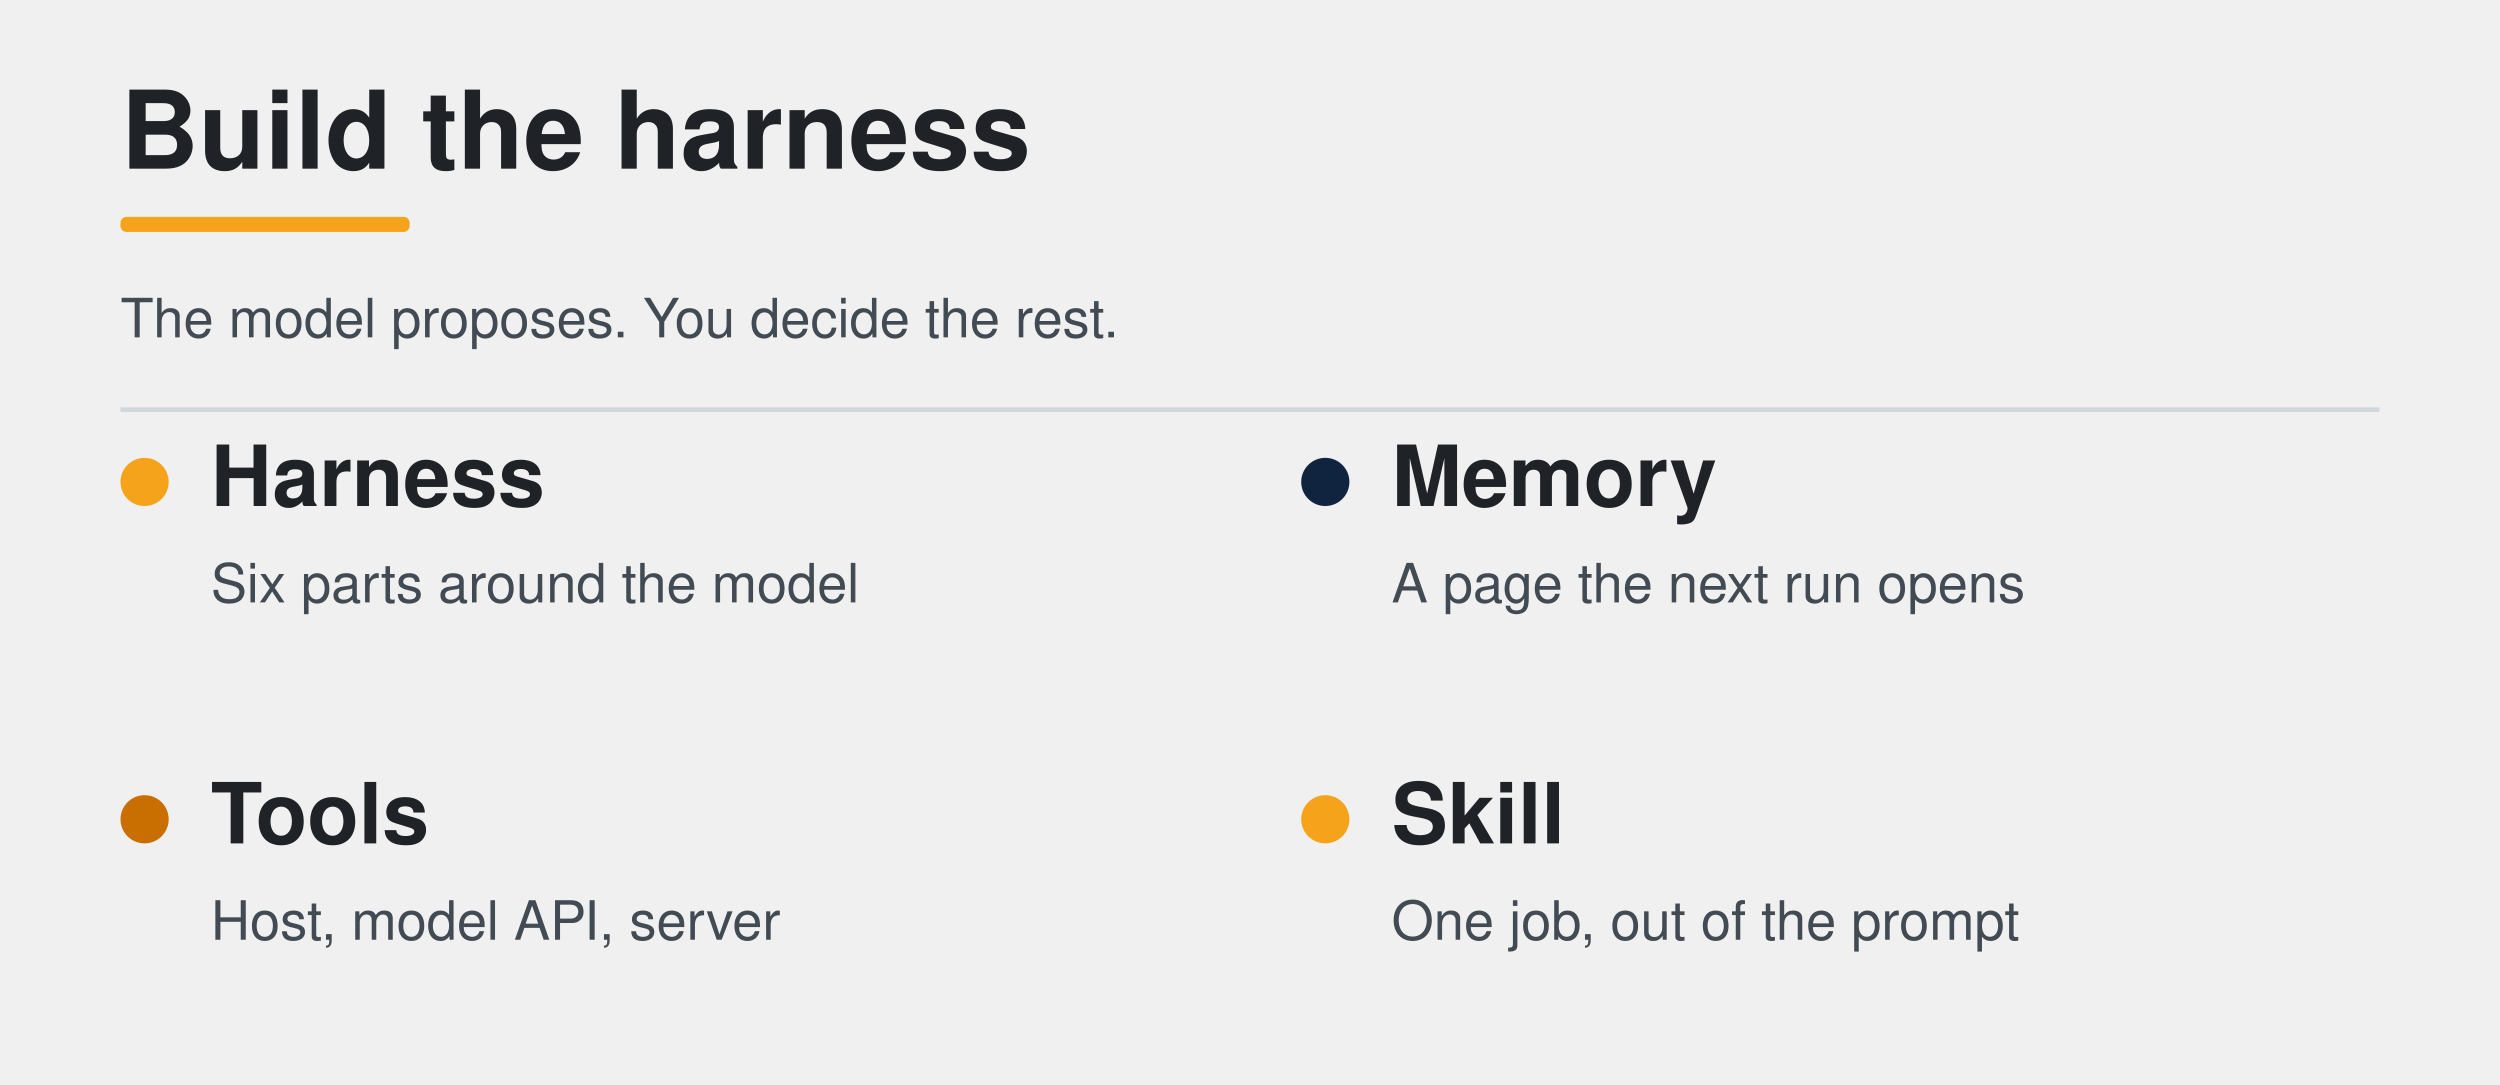
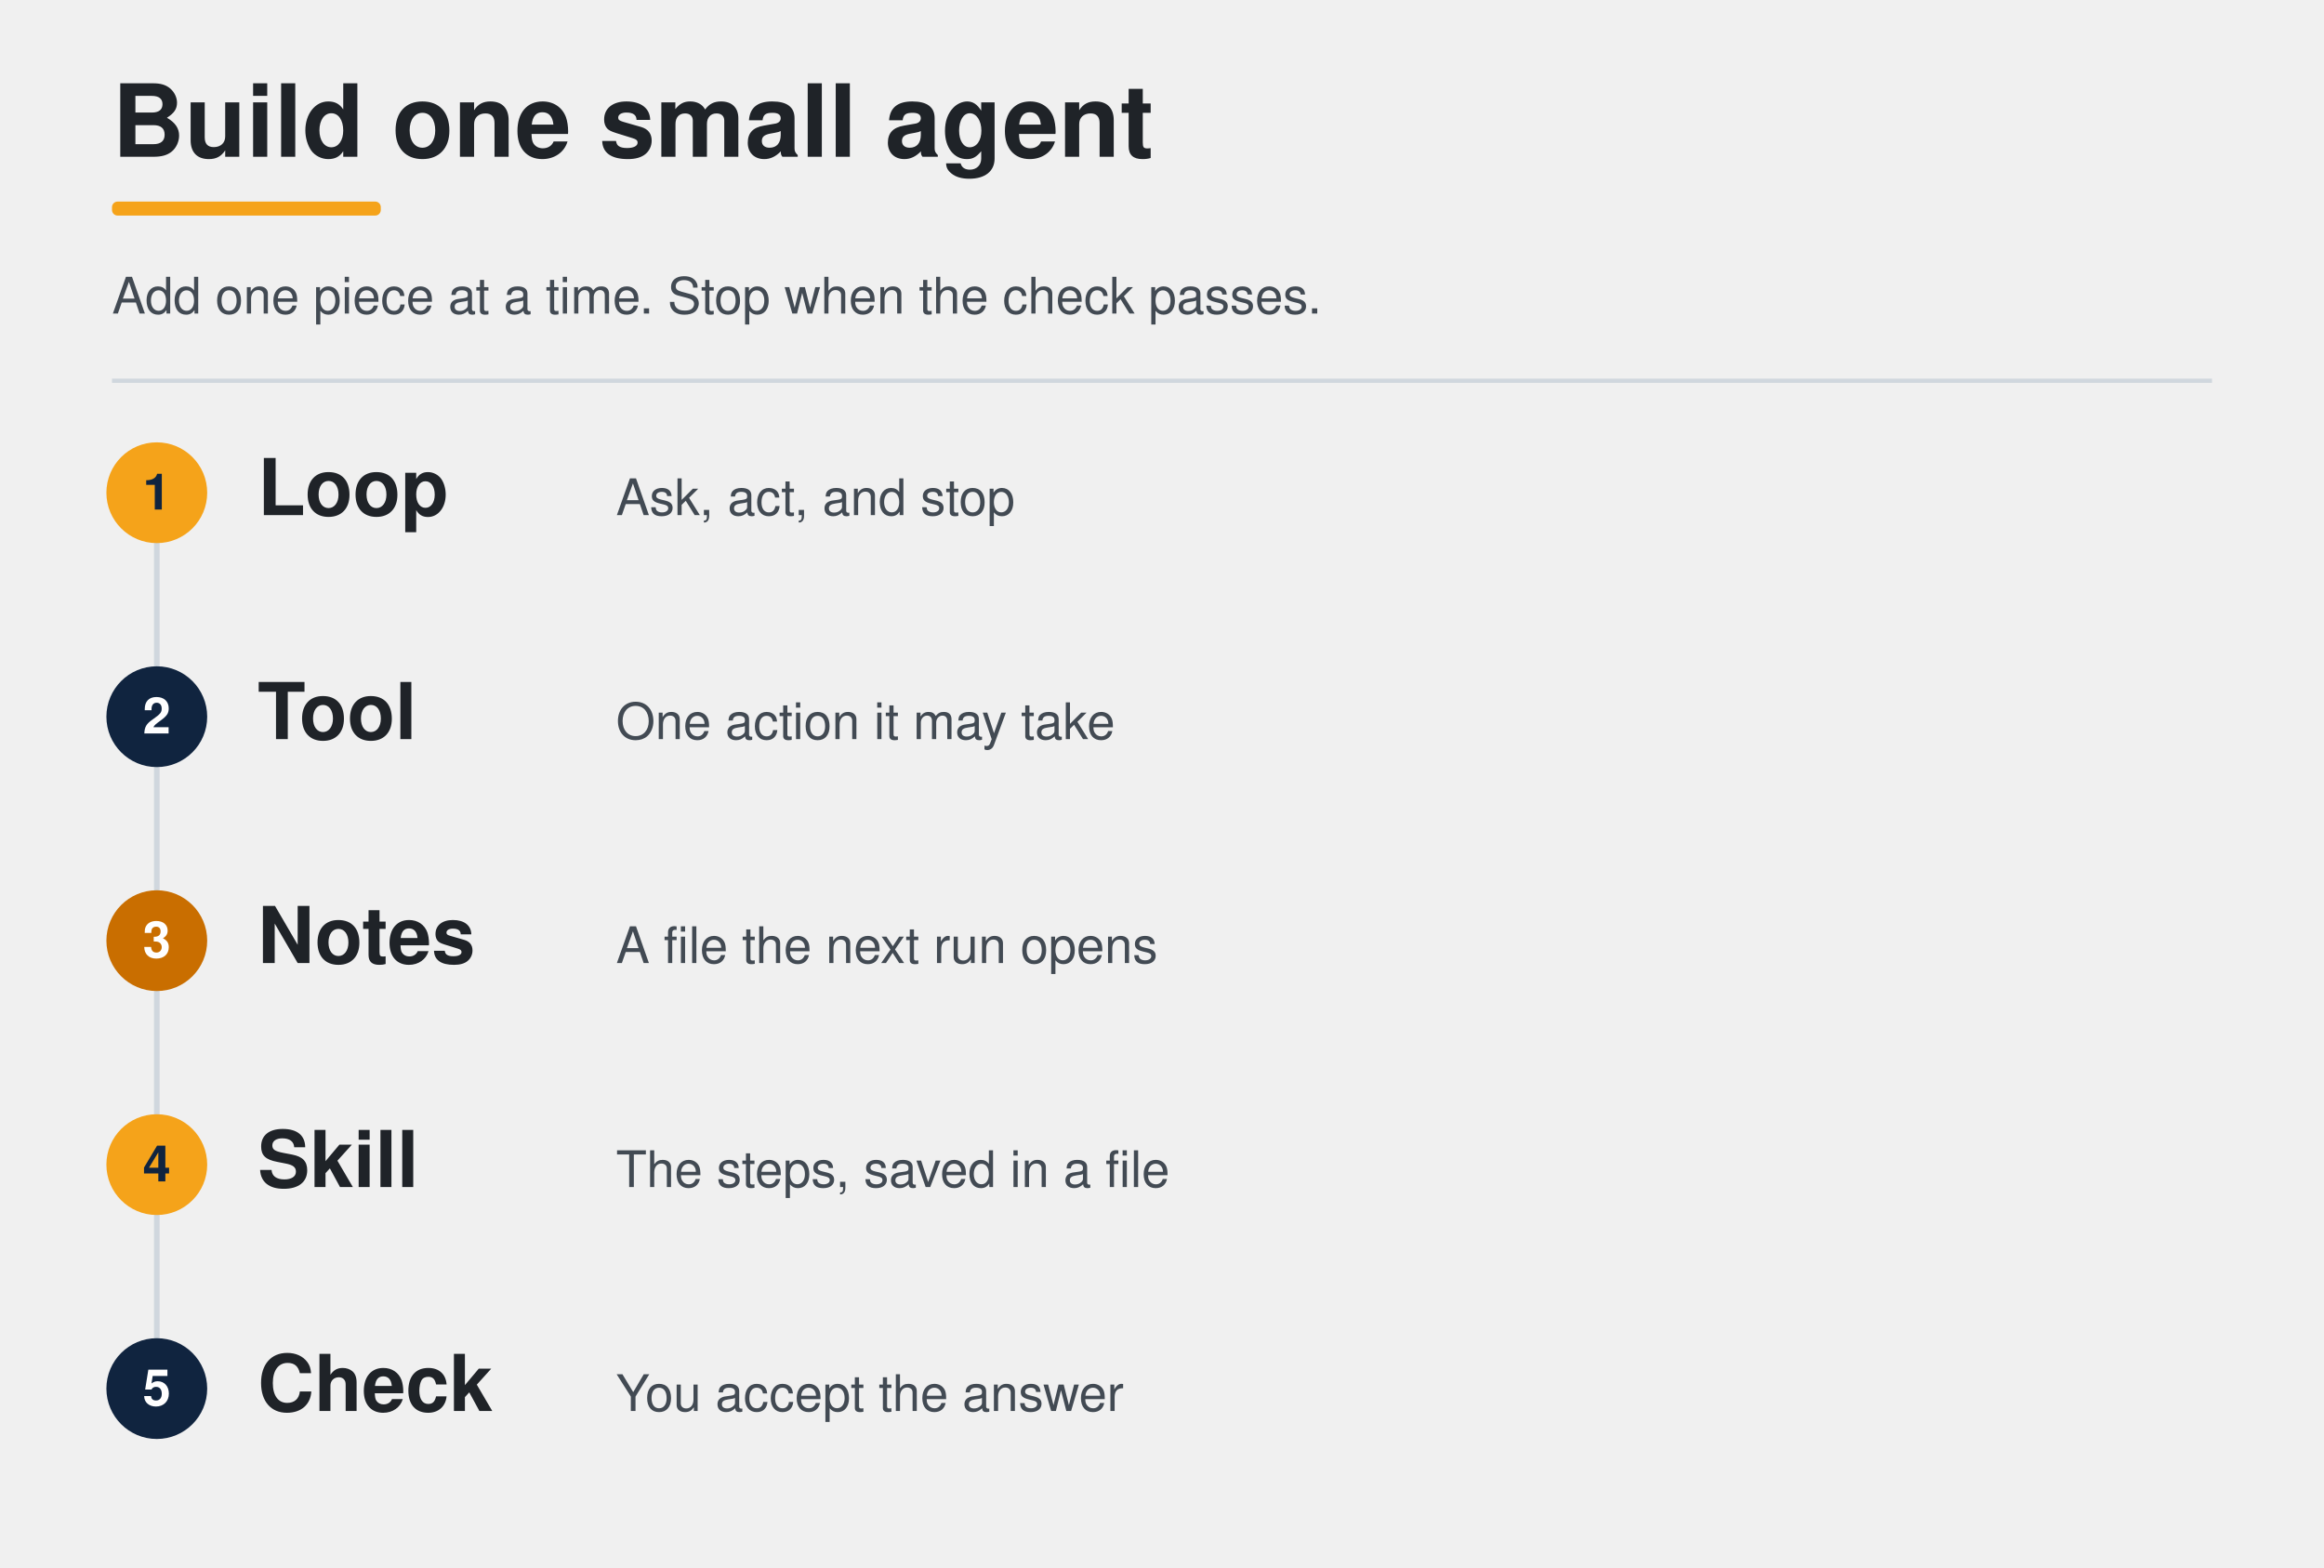
- <svg xmlns="http://www.w3.org/2000/svg" width="830" height="360" viewBox="0 0 830 360" role="img" aria-labelledby="title desc">
-   <text x="40" y="56" fill="#1F2328" font-family="Segoe UI, Helvetica, Arial, sans-serif" font-size="36" font-weight="600">Build the harness</text>
+ <svg xmlns="http://www.w3.org/2000/svg" width="830" height="560" viewBox="0 0 830 560" role="img" aria-labelledby="title desc">
+   <text x="40" y="56" fill="#1F2328" font-family="Segoe UI, Helvetica, Arial, sans-serif" font-size="36" font-weight="600">Build one small agent</text>
  <rect x="40" y="72" width="96" height="5" rx="2" fill="#F5A31A" />
-   <text x="40" y="112" fill="#424A53" font-family="Segoe UI, Helvetica, Arial, sans-serif" font-size="18">The model proposes. You decide the rest.</text>
+   <text x="40" y="112" fill="#424A53" font-family="Segoe UI, Helvetica, Arial, sans-serif" font-size="18">Add one piece at a time. Stop when the check passes.</text>
  <line x1="40" y1="136" x2="790" y2="136" stroke="#D0D7DE" stroke-width="1.5" />
-   <circle cx="48" cy="160" r="8" fill="#F5A31A" />
-   <text x="70" y="168" fill="#1F2328" font-family="Segoe UI, Helvetica, Arial, sans-serif" font-size="28" font-weight="600">Harness</text>
-   <text x="70" y="200" fill="#424A53" font-family="Segoe UI, Helvetica, Arial, sans-serif" font-size="18">Six parts around the model</text>
-   <circle cx="440" cy="160" r="8" fill="#10243F" />
-   <text x="462" y="168" fill="#1F2328" font-family="Segoe UI, Helvetica, Arial, sans-serif" font-size="28" font-weight="600">Memory</text>
-   <text x="462" y="200" fill="#424A53" font-family="Segoe UI, Helvetica, Arial, sans-serif" font-size="18">A page the next run opens</text>
-   <circle cx="48" cy="272" r="8" fill="#C96E00" />
-   <text x="70" y="280" fill="#1F2328" font-family="Segoe UI, Helvetica, Arial, sans-serif" font-size="28" font-weight="600">Tools</text>
-   <text x="70" y="312" fill="#424A53" font-family="Segoe UI, Helvetica, Arial, sans-serif" font-size="18">Host, model API, server</text>
-   <circle cx="440" cy="272" r="8" fill="#F5A31A" />
-   <text x="462" y="280" fill="#1F2328" font-family="Segoe UI, Helvetica, Arial, sans-serif" font-size="28" font-weight="600">Skill</text>
-   <text x="462" y="312" fill="#424A53" font-family="Segoe UI, Helvetica, Arial, sans-serif" font-size="18">One job, out of the prompt</text>
+   <line x1="56" y1="188" x2="56" y2="492" stroke="#D0D7DE" stroke-width="2" />
+   <circle cx="56" cy="176" r="18" fill="#F5A31A" />
+   <text x="56" y="182" text-anchor="middle" fill="#10243F" font-family="Segoe UI, Helvetica, Arial, sans-serif" font-size="18" font-weight="600">1</text>
+   <text x="92" y="184" fill="#1F2328" font-family="Segoe UI, Helvetica, Arial, sans-serif" font-size="28" font-weight="600">Loop</text>
+   <text x="220" y="184" fill="#424A53" font-family="Segoe UI, Helvetica, Arial, sans-serif" font-size="18">Ask, act, and stop</text>
+   <circle cx="56" cy="256" r="18" fill="#10243F" />
+   <text x="56" y="262" text-anchor="middle" fill="#FFFFFF" font-family="Segoe UI, Helvetica, Arial, sans-serif" font-size="18" font-weight="600">2</text>
+   <text x="92" y="264" fill="#1F2328" font-family="Segoe UI, Helvetica, Arial, sans-serif" font-size="28" font-weight="600">Tool</text>
+   <text x="220" y="264" fill="#424A53" font-family="Segoe UI, Helvetica, Arial, sans-serif" font-size="18">One action it may take</text>
+   <circle cx="56" cy="336" r="18" fill="#C96E00" />
+   <text x="56" y="342" text-anchor="middle" fill="#FFFFFF" font-family="Segoe UI, Helvetica, Arial, sans-serif" font-size="18" font-weight="600">3</text>
+   <text x="92" y="344" fill="#1F2328" font-family="Segoe UI, Helvetica, Arial, sans-serif" font-size="28" font-weight="600">Notes</text>
+   <text x="220" y="344" fill="#424A53" font-family="Segoe UI, Helvetica, Arial, sans-serif" font-size="18">A file the next run opens</text>
+   <circle cx="56" cy="416" r="18" fill="#F5A31A" />
+   <text x="56" y="422" text-anchor="middle" fill="#10243F" font-family="Segoe UI, Helvetica, Arial, sans-serif" font-size="18" font-weight="600">4</text>
+   <text x="92" y="424" fill="#1F2328" font-family="Segoe UI, Helvetica, Arial, sans-serif" font-size="28" font-weight="600">Skill</text>
+   <text x="220" y="424" fill="#424A53" font-family="Segoe UI, Helvetica, Arial, sans-serif" font-size="18">The steps, saved in a file</text>
+   <circle cx="56" cy="496" r="18" fill="#10243F" />
+   <text x="56" y="502" text-anchor="middle" fill="#FFFFFF" font-family="Segoe UI, Helvetica, Arial, sans-serif" font-size="18" font-weight="600">5</text>
+   <text x="92" y="504" fill="#1F2328" font-family="Segoe UI, Helvetica, Arial, sans-serif" font-size="28" font-weight="600">Check</text>
+   <text x="220" y="504" fill="#424A53" font-family="Segoe UI, Helvetica, Arial, sans-serif" font-size="18">You accept the answer</text>
</svg>
